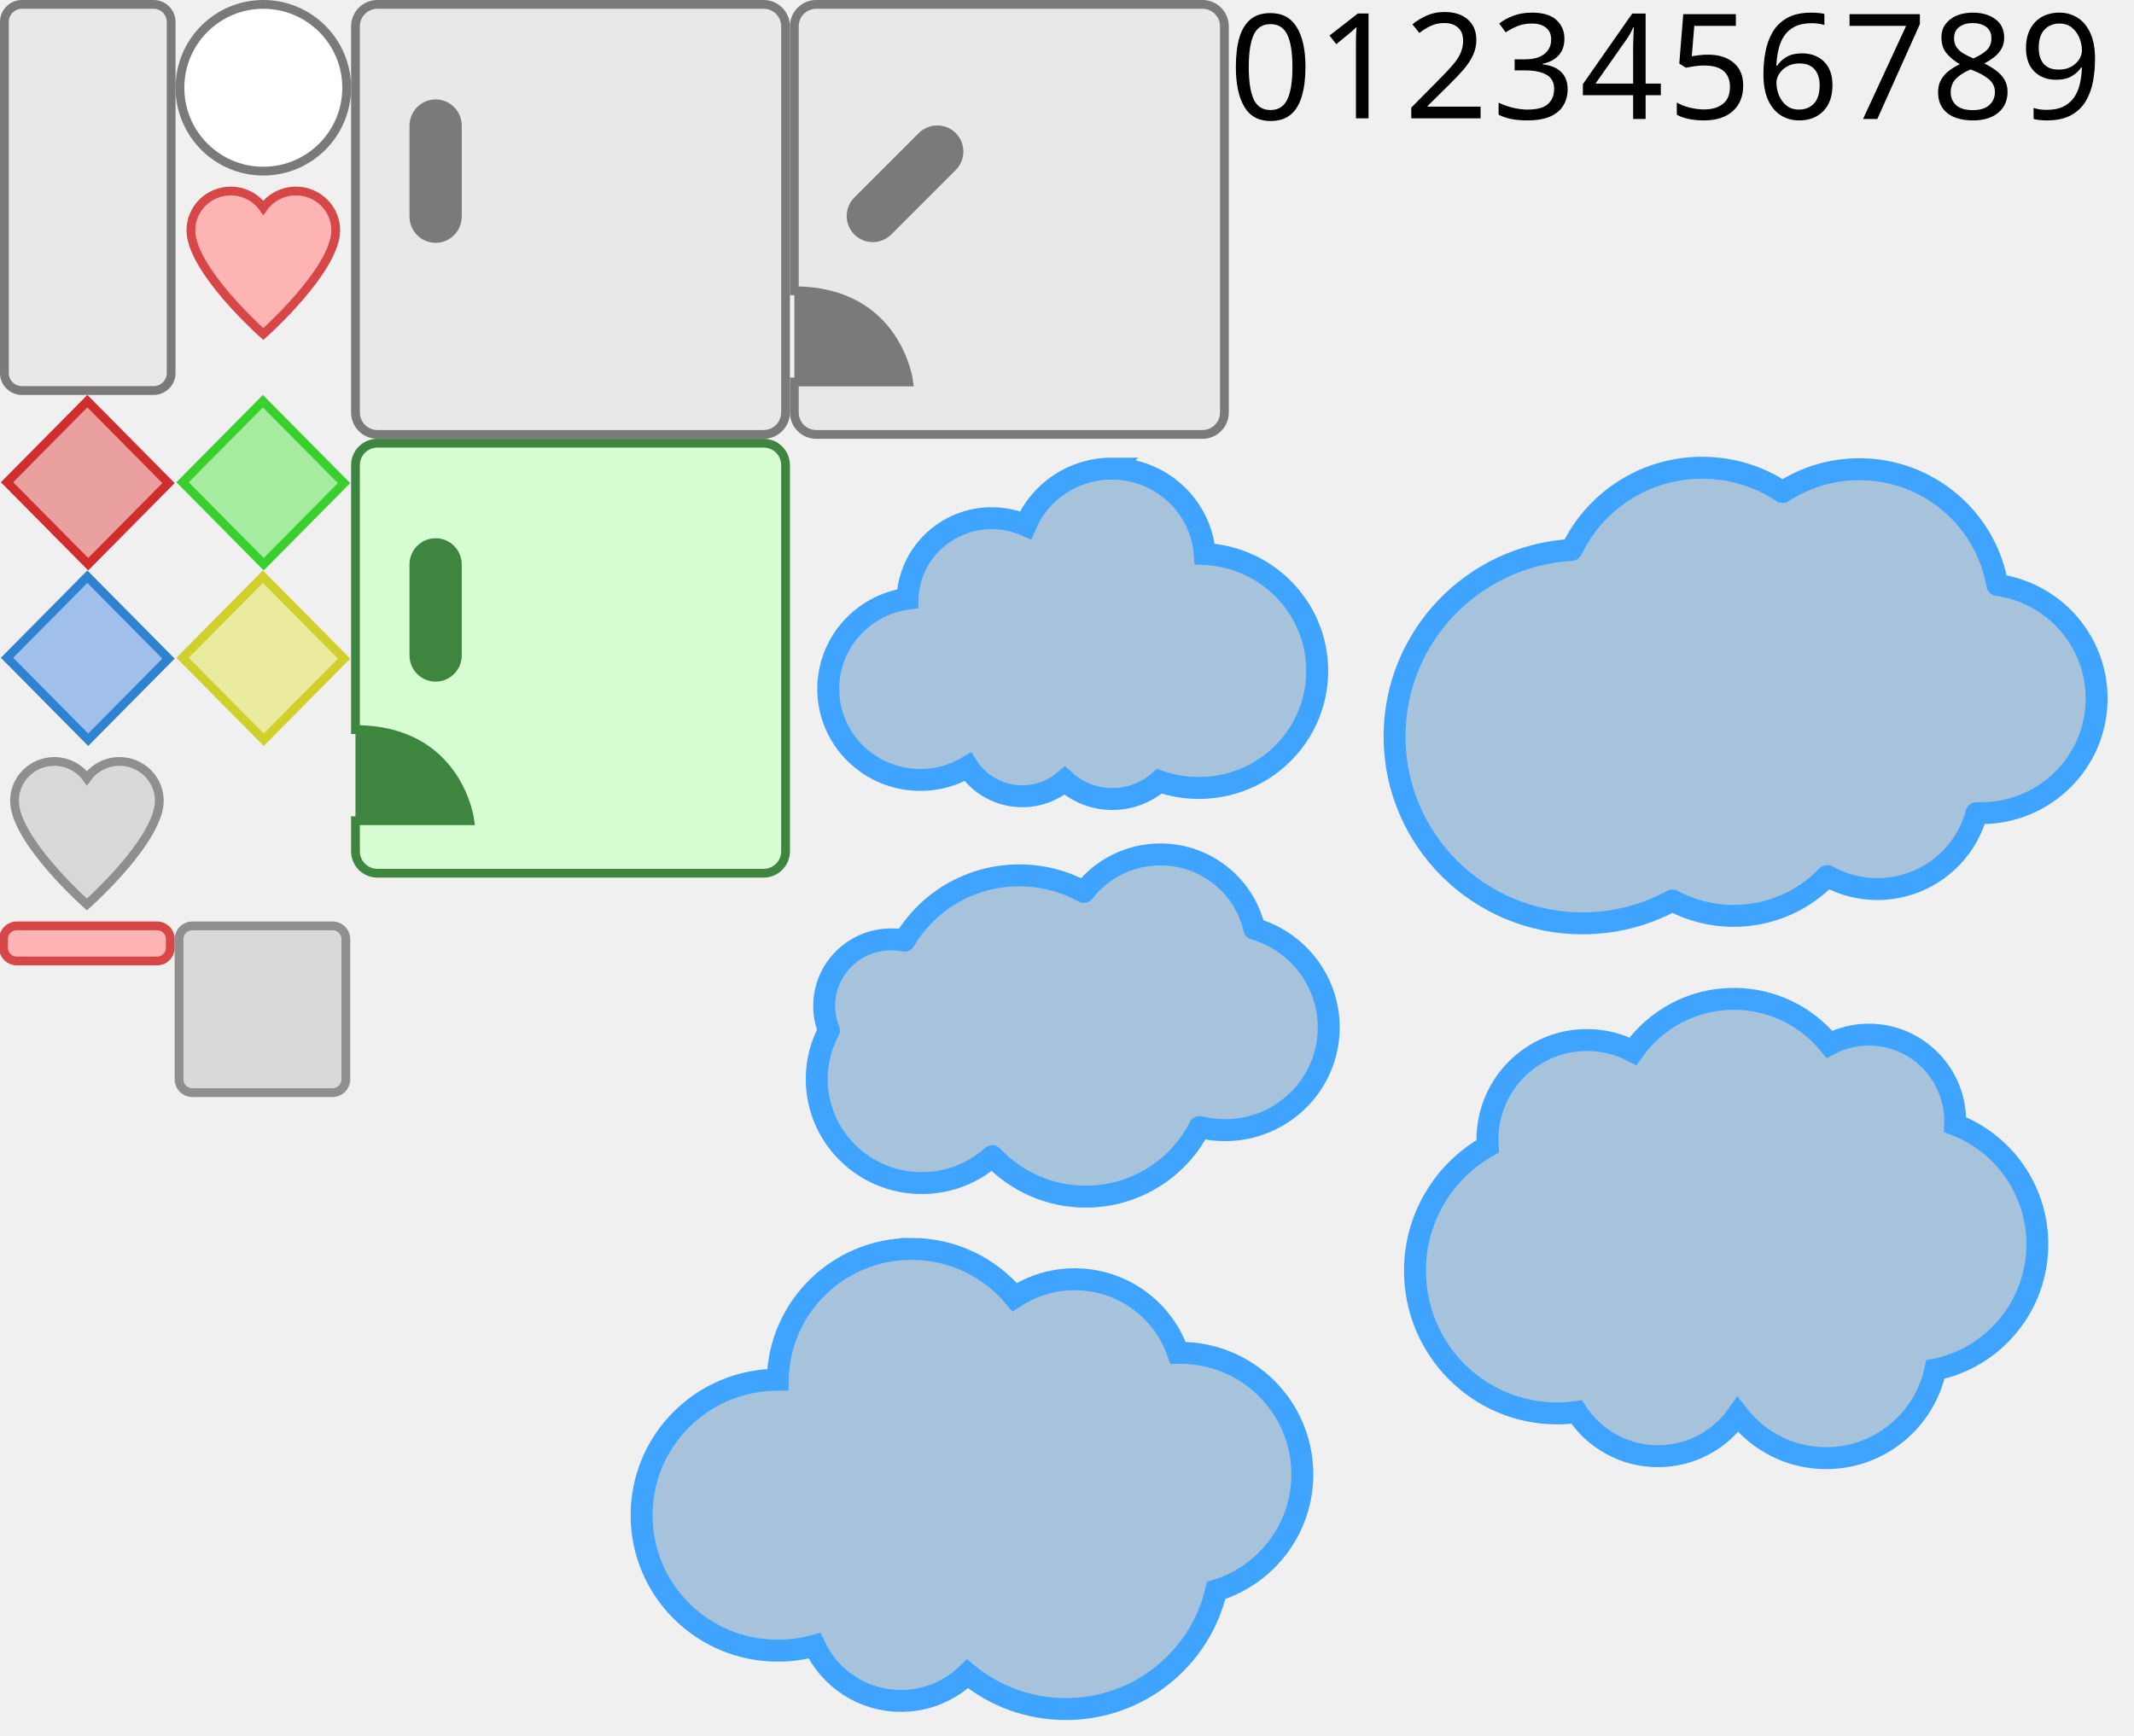
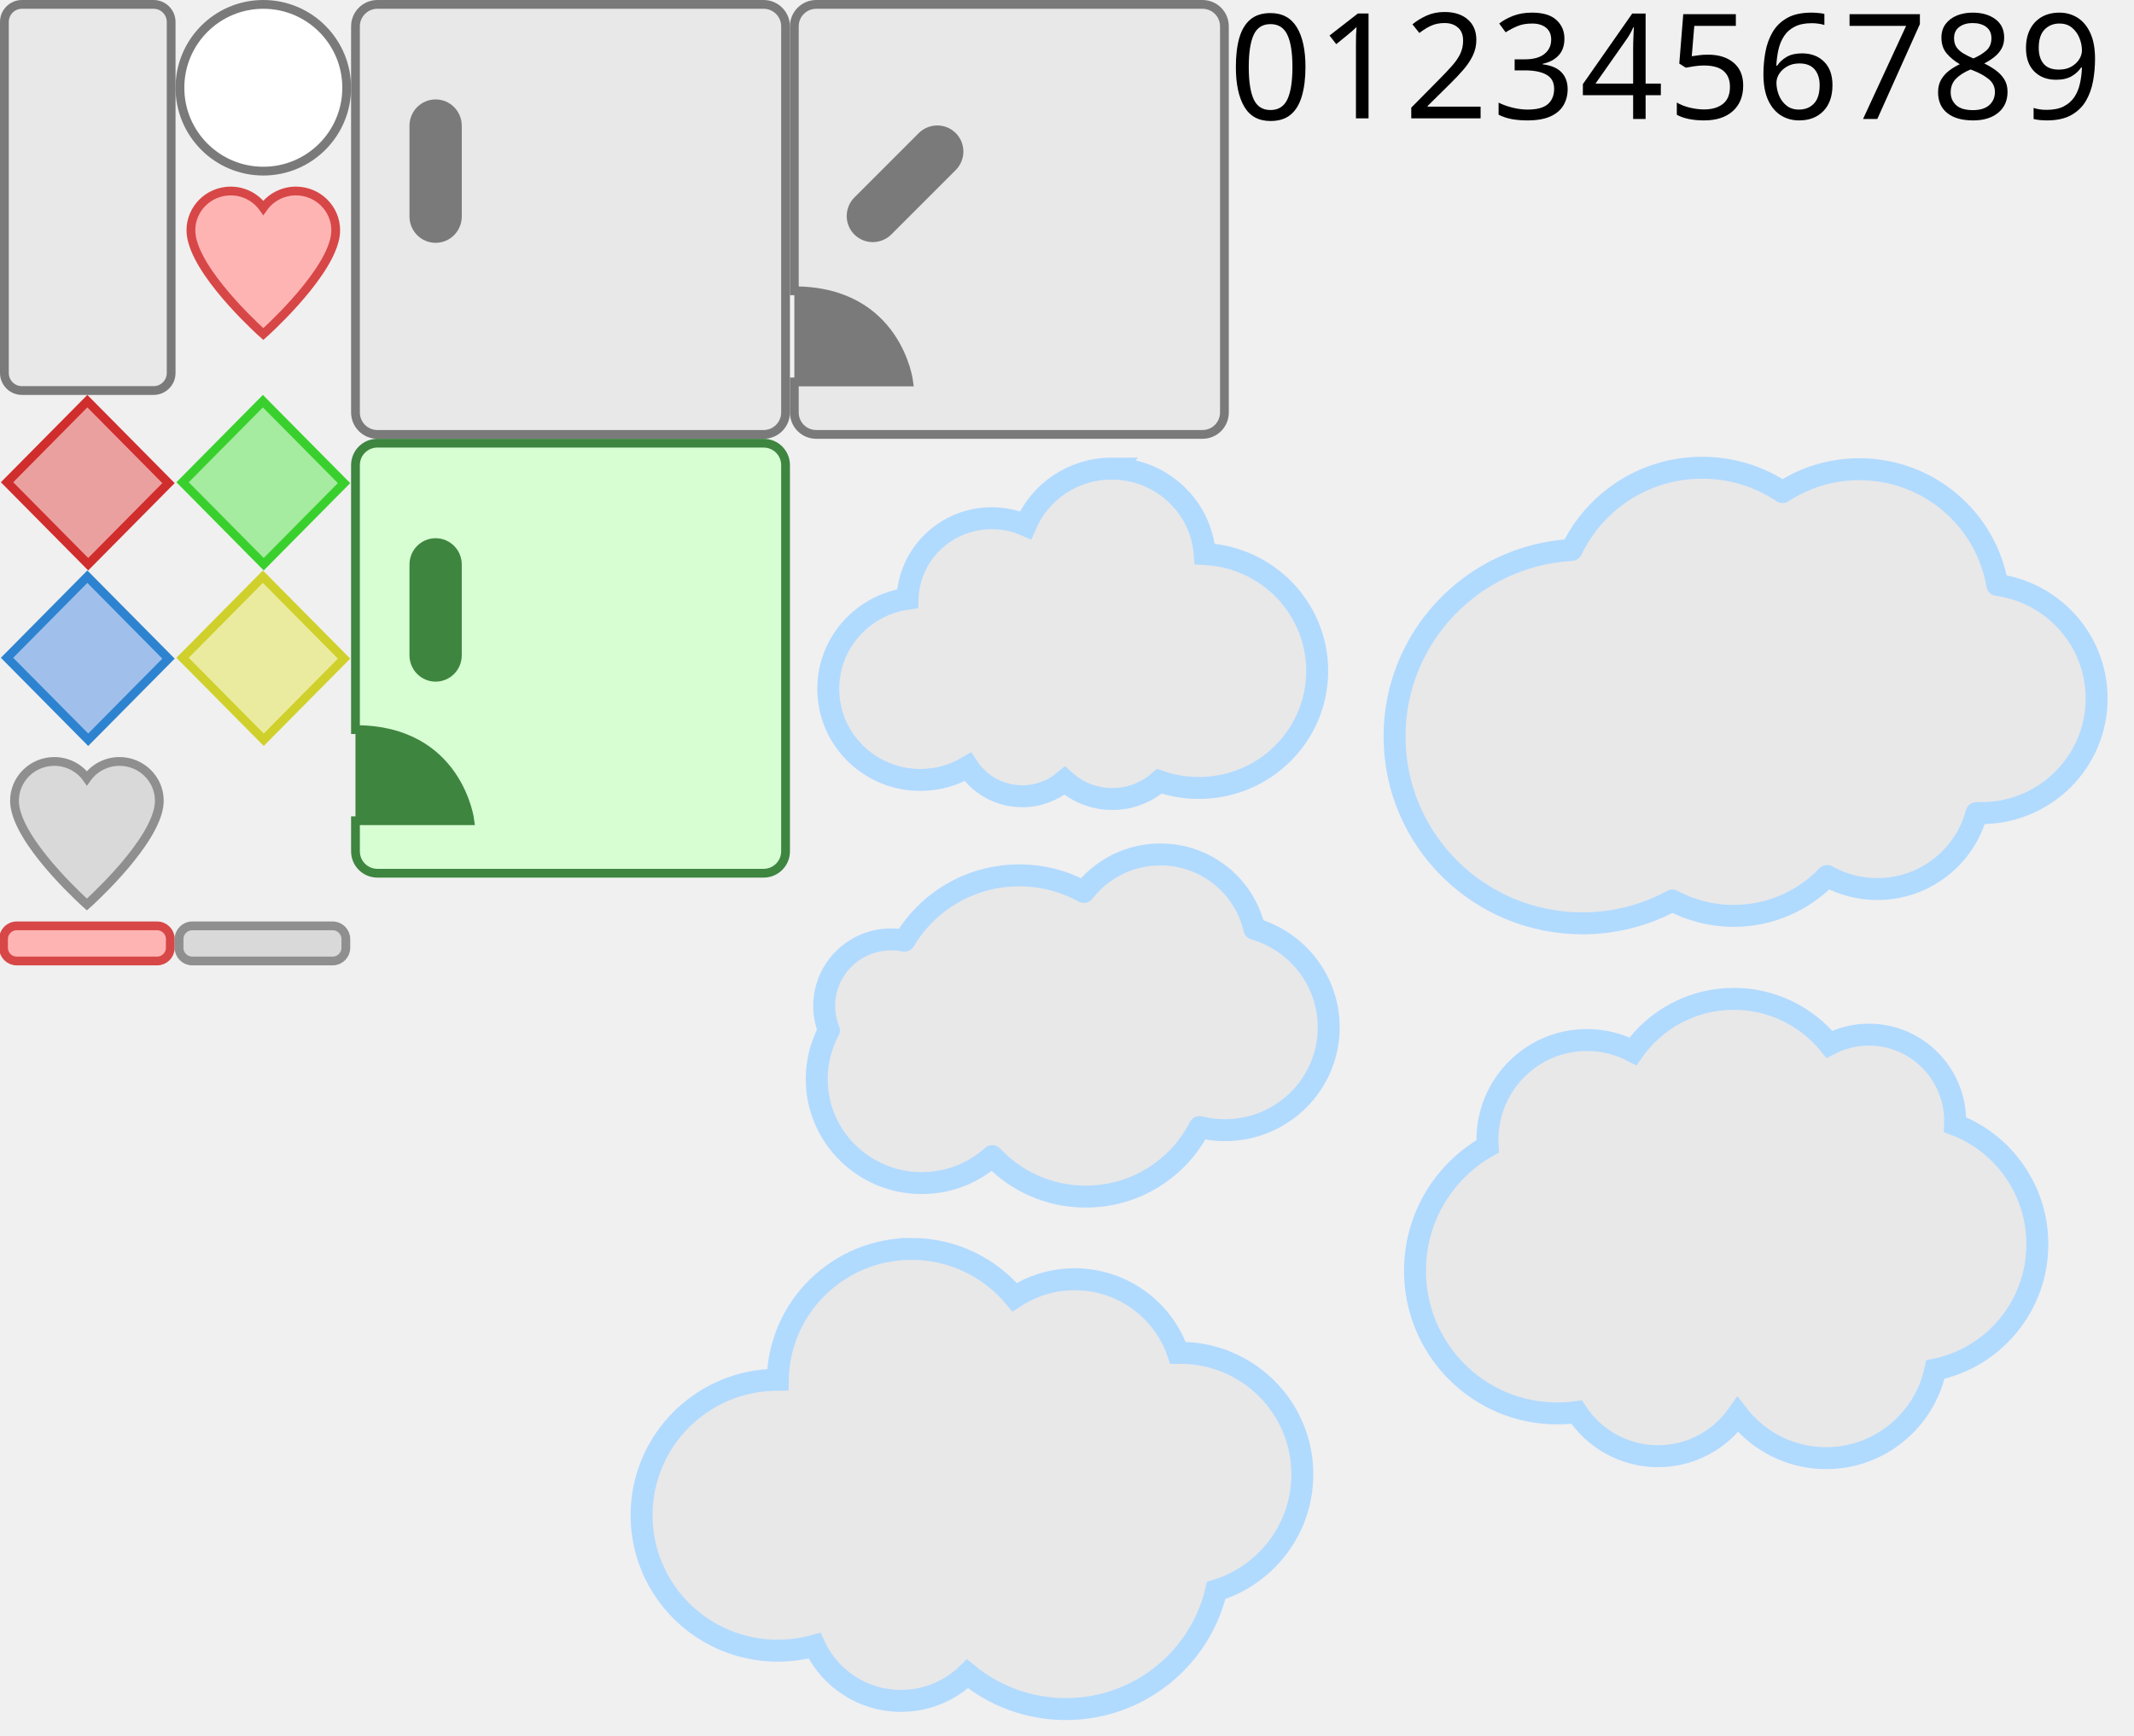
<svg xmlns="http://www.w3.org/2000/svg" width="486.262" height="395.558" id="svg2" version="1.1" style="enable-background:new">
  <defs id="defs4">
    <linearGradient id="linearGradient3915">
      <stop style="stop-color:#f8fcff;stop-opacity:0.88;" offset="0" id="stop3917" />
      <stop style="stop-color:#f2f2f2;stop-opacity:0.768;" offset="1" id="stop3919" />
    </linearGradient>
  </defs>
  <g id="layer1" transform="translate(0,-852.3622)" style="display:none">
    <rect style="opacity:1;fill:#d5d5d5;fill-opacity:1;fill-rule:nonzero;stroke:none;stroke-width:3;stroke-linecap:butt;stroke-linejoin:miter;stroke-miterlimit:4;stroke-dasharray:6, 3;stroke-dashoffset:0;stroke-opacity:1" id="rect4133" width="40" height="30" x="0" y="852.362" />
    <rect y="882.362" x="0" height="30" width="40" id="rect4135" style="opacity:1;fill:#e0e0e0;fill-opacity:1;fill-rule:nonzero;stroke:none;stroke-width:3;stroke-linecap:butt;stroke-linejoin:miter;stroke-miterlimit:4;stroke-dasharray:6, 3;stroke-dashoffset:0;stroke-opacity:1" />
    <rect style="opacity:1;fill:#d5d5d5;fill-opacity:1;fill-rule:nonzero;stroke:none;stroke-width:3;stroke-linecap:butt;stroke-linejoin:miter;stroke-miterlimit:4;stroke-dasharray:6, 3;stroke-dashoffset:0;stroke-opacity:1" id="rect4137" width="40" height="30" x="0" y="912.362" />
    <rect y="852.362" x="40" height="40" width="40" id="rect4154" style="opacity:1;fill:#c0c0c0;fill-opacity:1;fill-rule:nonzero;stroke:none;stroke-width:3;stroke-linecap:butt;stroke-linejoin:miter;stroke-miterlimit:4;stroke-dasharray:6, 3;stroke-dashoffset:0;stroke-opacity:1" />
    <rect style="opacity:1;fill:#aaaaaa;fill-opacity:1;fill-rule:nonzero;stroke:none;stroke-width:3;stroke-linecap:butt;stroke-linejoin:miter;stroke-miterlimit:4;stroke-dasharray:6, 3;stroke-dashoffset:0;stroke-opacity:1" id="rect4159" width="40" height="40" x="40" y="892.362" />
    <rect y="852.362" x="80" height="100" width="100" id="rect4209" style="opacity:1;fill:#9e9e9e;fill-opacity:1;fill-rule:nonzero;stroke:none;stroke-width:3;stroke-linecap:butt;stroke-linejoin:miter;stroke-miterlimit:4;stroke-dasharray:6, 3;stroke-dashoffset:0;stroke-opacity:1" />
    <rect style="opacity:1;fill:#c4c4c4;fill-opacity:1;fill-rule:nonzero;stroke:none;stroke-width:3;stroke-linecap:butt;stroke-linejoin:miter;stroke-miterlimit:4;stroke-dasharray:6, 3;stroke-dashoffset:0;stroke-opacity:1" id="rect4211" width="100" height="100" x="80" y="952.362" />
    <rect y="852.362" x="180" height="100" width="100" id="rect4213" style="opacity:1;fill:#7e7e7e;fill-opacity:1;fill-rule:nonzero;stroke:none;stroke-width:3;stroke-linecap:butt;stroke-linejoin:miter;stroke-miterlimit:4;stroke-dasharray:6, 3;stroke-dashoffset:0;stroke-opacity:1" />
    <rect style="opacity:1;fill:#969696;fill-opacity:1;fill-rule:nonzero;stroke:none;stroke-width:5;stroke-linecap:butt;stroke-linejoin:miter;stroke-miterlimit:4;stroke-dasharray:none;stroke-dashoffset:0;stroke-opacity:1;enable-background:new" id="rect4459" width="128.874" height="88.881" x="180" y="952.362" />
    <rect y="952.362" x="308.874" height="117.015" width="177.388" id="rect4491" style="opacity:1;fill:#c1c1c1;fill-opacity:1;fill-rule:nonzero;stroke:none;stroke-width:5;stroke-linecap:butt;stroke-linejoin:miter;stroke-miterlimit:4;stroke-dasharray:none;stroke-dashoffset:0;stroke-opacity:1;enable-background:new" />
    <rect y="952.362" x="180" height="88.881" width="128.874" id="rect4493" style="opacity:1;fill:#969696;fill-opacity:1;fill-rule:nonzero;stroke:none;stroke-width:5;stroke-linecap:butt;stroke-linejoin:miter;stroke-miterlimit:4;stroke-dasharray:none;stroke-dashoffset:0;stroke-opacity:1;enable-background:new" />
    <rect style="opacity:1;fill:#626262;fill-opacity:1;fill-rule:nonzero;stroke:none;stroke-width:5;stroke-linecap:butt;stroke-linejoin:miter;stroke-miterlimit:4;stroke-dasharray:none;stroke-dashoffset:0;stroke-opacity:1;enable-background:new" id="rect4495" width="131.461" height="89.662" x="178.707" y="1041.243" />
    <rect style="opacity:1;fill:#969696;fill-opacity:1;fill-rule:nonzero;stroke:none;stroke-width:5;stroke-linecap:butt;stroke-linejoin:miter;stroke-miterlimit:4;stroke-dasharray:none;stroke-dashoffset:0;stroke-opacity:1;enable-background:new" id="rect4497" width="168.538" height="125.901" x="309.062" y="1069.377" />
    <rect style="opacity:1;fill:#c1c1c1;fill-opacity:1;fill-rule:nonzero;stroke:none;stroke-width:5;stroke-linecap:butt;stroke-linejoin:miter;stroke-miterlimit:4;stroke-dasharray:none;stroke-dashoffset:0;stroke-opacity:1;enable-background:new" id="rect4499" width="177.388" height="117.015" x="132.779" y="1130.905" />
    <rect style="opacity:1;fill:#606060;fill-opacity:1;fill-rule:nonzero;stroke:none;stroke-width:2;stroke-linecap:butt;stroke-linejoin:miter;stroke-miterlimit:4;stroke-dasharray:none;stroke-dashoffset:0;stroke-opacity:1" id="rect4170" width="40" height="40" x="0" y="942.362" />
    <rect y="942.362" x="40" height="40" width="40" id="rect4182" style="opacity:1;fill:#606060;fill-opacity:1;fill-rule:nonzero;stroke:none;stroke-width:2;stroke-linecap:butt;stroke-linejoin:miter;stroke-miterlimit:4;stroke-dasharray:none;stroke-dashoffset:0;stroke-opacity:1" />
    <rect style="opacity:1;fill:#606060;fill-opacity:1;fill-rule:nonzero;stroke:none;stroke-width:2;stroke-linecap:butt;stroke-linejoin:miter;stroke-miterlimit:4;stroke-dasharray:none;stroke-dashoffset:0;stroke-opacity:1" id="rect4186" width="40" height="40" x="0" y="982.362" />
    <rect style="opacity:1;fill:#606060;fill-opacity:1;fill-rule:nonzero;stroke:none;stroke-width:2;stroke-linecap:butt;stroke-linejoin:miter;stroke-miterlimit:4;stroke-dasharray:none;stroke-dashoffset:0;stroke-opacity:1" id="rect4188" width="40" height="40" x="40" y="982.362" />
    <rect y="1022.362" x="-0.197" height="40" width="40" id="rect4223" style="opacity:1;fill:#aaaaaa;fill-opacity:1;fill-rule:nonzero;stroke:none;stroke-width:3;stroke-linecap:butt;stroke-linejoin:miter;stroke-miterlimit:4;stroke-dasharray:6, 3;stroke-dashoffset:0;stroke-opacity:1" />
    <rect y="1062.362" x="-0.197" height="40" width="40" id="rect4288" style="opacity:1;fill:#aaaaaa;fill-opacity:1;fill-rule:nonzero;stroke:none;stroke-width:3;stroke-linecap:butt;stroke-linejoin:miter;stroke-miterlimit:4;stroke-dasharray:6, 3;stroke-dashoffset:0;stroke-opacity:1" />
    <rect style="opacity:1;fill:#aaaaaa;fill-opacity:1;fill-rule:nonzero;stroke:none;stroke-width:3;stroke-linecap:butt;stroke-linejoin:miter;stroke-miterlimit:4;stroke-dasharray:6, 3;stroke-dashoffset:0;stroke-opacity:1" id="rect4292" width="40" height="40" x="39.803" y="1062.362" />
    <rect style="opacity:1;fill:#d9d9d9;fill-opacity:1;fill-rule:nonzero;stroke:none;stroke-width:2;stroke-linecap:butt;stroke-linejoin:miter;stroke-miterlimit:4;stroke-dasharray:none;stroke-dashoffset:0;stroke-opacity:1;enable-background:new" id="rect4196" width="20" height="30" x="280" y="852.362" />
    <rect y="852.362" x="300" height="30" width="20" id="rect4231" style="opacity:1;fill:#bababa;fill-opacity:1;fill-rule:nonzero;stroke:none;stroke-width:2;stroke-linecap:butt;stroke-linejoin:miter;stroke-miterlimit:4;stroke-dasharray:none;stroke-dashoffset:0;stroke-opacity:1;enable-background:new" />
    <rect y="852.362" x="320" height="30" width="20" id="rect4235" style="opacity:1;fill:#d9d9d9;fill-opacity:1;fill-rule:nonzero;stroke:none;stroke-width:2;stroke-linecap:butt;stroke-linejoin:miter;stroke-miterlimit:4;stroke-dasharray:none;stroke-dashoffset:0;stroke-opacity:1;enable-background:new" />
    <rect style="opacity:1;fill:#bababa;fill-opacity:1;fill-rule:nonzero;stroke:none;stroke-width:2;stroke-linecap:butt;stroke-linejoin:miter;stroke-miterlimit:4;stroke-dasharray:none;stroke-dashoffset:0;stroke-opacity:1;enable-background:new" id="rect4237" width="20" height="30" x="340" y="852.362" />
    <rect style="opacity:1;fill:#d9d9d9;fill-opacity:1;fill-rule:nonzero;stroke:none;stroke-width:2;stroke-linecap:butt;stroke-linejoin:miter;stroke-miterlimit:4;stroke-dasharray:none;stroke-dashoffset:0;stroke-opacity:1;enable-background:new" id="rect4239" width="20" height="30" x="360" y="852.362" />
    <rect y="852.362" x="380" height="30" width="20" id="rect4241" style="opacity:1;fill:#bababa;fill-opacity:1;fill-rule:nonzero;stroke:none;stroke-width:2;stroke-linecap:butt;stroke-linejoin:miter;stroke-miterlimit:4;stroke-dasharray:none;stroke-dashoffset:0;stroke-opacity:1;enable-background:new" />
    <rect y="852.362" x="400" height="30" width="20" id="rect4243" style="opacity:1;fill:#d9d9d9;fill-opacity:1;fill-rule:nonzero;stroke:none;stroke-width:2;stroke-linecap:butt;stroke-linejoin:miter;stroke-miterlimit:4;stroke-dasharray:none;stroke-dashoffset:0;stroke-opacity:1;enable-background:new" />
    <rect style="opacity:1;fill:#bababa;fill-opacity:1;fill-rule:nonzero;stroke:none;stroke-width:2;stroke-linecap:butt;stroke-linejoin:miter;stroke-miterlimit:4;stroke-dasharray:none;stroke-dashoffset:0;stroke-opacity:1;enable-background:new" id="rect4245" width="20" height="30" x="420" y="852.362" />
    <rect style="opacity:1;fill:#d9d9d9;fill-opacity:1;fill-rule:nonzero;stroke:none;stroke-width:2;stroke-linecap:butt;stroke-linejoin:miter;stroke-miterlimit:4;stroke-dasharray:none;stroke-dashoffset:0;stroke-opacity:1;enable-background:new" id="rect4247" width="20" height="30" x="440" y="852.362" />
    <rect y="852.362" x="460" height="30" width="20" id="rect4249" style="opacity:1;fill:#bababa;fill-opacity:1;fill-rule:nonzero;stroke:none;stroke-width:2;stroke-linecap:butt;stroke-linejoin:miter;stroke-miterlimit:4;stroke-dasharray:none;stroke-dashoffset:0;stroke-opacity:1;enable-background:new" />
  </g>
  <g id="layer7">
    <rect style="display:inline;opacity:1;fill:#a5eba0;fill-opacity:1;fill-rule:nonzero;stroke:#39d02d;stroke-width:2;stroke-linecap:butt;stroke-linejoin:miter;stroke-miterlimit:4;stroke-dasharray:none;stroke-dashoffset:0;stroke-opacity:1;enable-background:new" id="rect4172" width="26.007" height="26.283" x="-47.766" y="106.896" transform="matrix(0.7035998,-0.7105964,0.7035998,0.7105964,0,0)" />
    <rect transform="matrix(0.7035998,-0.7105964,0.7035998,0.7105964,0,0)" y="78.471" x="-76.19" height="26.283" width="26.007" id="rect4184" style="display:inline;opacity:1;fill:#eba0a0;fill-opacity:1;fill-rule:nonzero;stroke:#d02d2d;stroke-width:2;stroke-linecap:butt;stroke-linejoin:miter;stroke-miterlimit:4;stroke-dasharray:none;stroke-dashoffset:0;stroke-opacity:1;enable-background:new" />
    <rect transform="matrix(0.7035998,-0.7105964,0.7035998,0.7105964,0,0)" y="135.041" x="-75.911" height="26.283" width="26.007" id="rect4190" style="display:inline;opacity:1;fill:#ebeba0;fill-opacity:1;fill-rule:nonzero;stroke:#d0d02d;stroke-width:2;stroke-linecap:butt;stroke-linejoin:miter;stroke-miterlimit:4;stroke-dasharray:none;stroke-dashoffset:0;stroke-opacity:1;enable-background:new" />
    <rect style="display:inline;opacity:1;fill:#a0c0eb;fill-opacity:1;fill-rule:nonzero;stroke:#2d83d0;stroke-width:2;stroke-linecap:butt;stroke-linejoin:miter;stroke-miterlimit:4;stroke-dasharray:none;stroke-dashoffset:0;stroke-opacity:1;enable-background:new" id="rect4192" width="26.007" height="26.283" x="-104.336" y="106.616" transform="matrix(0.7035998,-0.7105964,0.7035998,0.7105964,0,0)" />
    <text xml:space="preserve" style="font-style:normal;font-weight:normal;font-size:30px;line-height:125%;font-family:Sans;letter-spacing:0px;word-spacing:0px;fill:#000000;fill-opacity:1;stroke:none;stroke-width:1px;stroke-linecap:butt;stroke-linejoin:miter;stroke-opacity:1" x="61.915" y="209.48" id="text4219">
      <tspan id="tspan4221" x="61.915" y="209.48" />
    </text>
  </g>
  <g id="layer2" style="display:inline" transform="translate(0,-1.9073486e-6)">
    <rect style="opacity:1;fill:#e8e8e8;fill-opacity:1;fill-rule:nonzero;stroke:#7a7a7a;stroke-width:2;stroke-linecap:butt;stroke-linejoin:miter;stroke-miterlimit:4;stroke-dasharray:none;stroke-dashoffset:0;stroke-opacity:1" id="rect4140" width="38" height="88" x="1" y="1" rx="4" ry="4" />
  </g>
  <g id="layer3" style="display:inline" transform="translate(0,-1.9073486e-6)">
    <circle style="opacity:1;fill:#ffffff;fill-opacity:1;fill-rule:nonzero;stroke:#7a7a7a;stroke-width:2;stroke-linecap:butt;stroke-linejoin:miter;stroke-miterlimit:4;stroke-dasharray:none;stroke-dashoffset:0;stroke-opacity:1" id="path4157" cx="60" cy="20" r="19" />
  </g>
  <g id="layer4" transform="translate(0,-1.9073486e-6)">
    <path style="display:inline;opacity:1;fill:#ffb4b4;fill-opacity:1;fill-rule:nonzero;stroke:#d74747;stroke-width:2;stroke-linecap:butt;stroke-linejoin:miter;stroke-miterlimit:4;stroke-dasharray:none;stroke-dashoffset:0;stroke-opacity:1" d="m 52.575,43.529 c -5.012,0 -9.077,4.014 -9.075,8.966 1.15e-4,0.27 0.017,0.539 0.043,0.807 0.005,0.055 0.015,0.11 0.021,0.166 0.058,0.53 0.162,1.053 0.313,1.565 2.447,8.968 16.123,21.1 16.123,21.1 0,0 13.657,-12.139 16.123,-21.102 0.228,-0.829 0.377,-1.677 0.377,-2.536 0.002,-4.952 -4.063,-8.966 -9.075,-8.966 -2.959,0.002 -5.731,1.429 -7.428,3.824 -1.696,-2.393 -4.465,-3.82 -7.422,-3.824 z" id="circle4192" />
    <path id="path4225" d="m 12.378,173.529 c -5.012,0 -9.077,4.014 -9.075,8.966 1.15e-4,0.27 0.017,0.539 0.043,0.807 0.005,0.055 0.015,0.11 0.021,0.166 0.058,0.53 0.162,1.054 0.313,1.565 2.447,8.968 16.123,21.1 16.123,21.1 0,0 13.657,-12.139 16.123,-21.102 0.228,-0.829 0.377,-1.677 0.377,-2.536 0.002,-4.952 -4.063,-8.966 -9.075,-8.966 -2.959,0.002 -5.731,1.429 -7.428,3.824 -1.696,-2.393 -4.465,-3.82 -7.422,-3.824 z" style="display:inline;opacity:1;fill:#d9d9d9;fill-opacity:1;fill-rule:nonzero;stroke:#8f8f8f;stroke-width:2;stroke-linecap:butt;stroke-linejoin:miter;stroke-miterlimit:4;stroke-dasharray:none;stroke-dashoffset:0;stroke-opacity:1" />
  </g>
  <g id="layer5" transform="translate(0,-1.9073486e-6)">
    <rect style="opacity:1;fill:#7a7a7a;fill-opacity:1;fill-rule:nonzero;stroke:none;stroke-width:2;stroke-linecap:butt;stroke-linejoin:miter;stroke-miterlimit:4;stroke-dasharray:none;stroke-dashoffset:0;stroke-opacity:1" id="rect4282" width="98" height="98" x="181" y="1" rx="5" ry="5" />
    <g id="g4274" transform="translate(0,100)" style="stroke:none;fill:#3e853f;fill-opacity:1">
      <rect style="opacity:1;fill:#3e853f;fill-opacity:1;fill-rule:nonzero;stroke:none;stroke-width:2;stroke-linecap:butt;stroke-linejoin:miter;stroke-miterlimit:4;stroke-dasharray:none;stroke-dashoffset:0;stroke-opacity:1" id="rect4276" width="98" height="98" x="81" y="1" rx="5" ry="5" />
      <rect style="opacity:1;fill:#3e853f;fill-opacity:1;fill-rule:nonzero;stroke:none;stroke-width:2;stroke-linecap:butt;stroke-linejoin:miter;stroke-miterlimit:4;stroke-dasharray:none;stroke-dashoffset:0;stroke-opacity:1" id="rect4278" width="9.913" height="30.682" x="94.307" y="23.657" rx="5" ry="5" />
    </g>
    <path id="path4270" d="m 186,1 88,0 c 2.77,0 5,2.23 5,5 l 0,88 c 0,2.77 -2.23,5 -5,5 l -88,0 c -2.77,0 -5,-2.23 -5,-5 l 0,-6.96 26.079,0 c 0,0 -2.553,-20.769 -26.079,-20.769 l 0,-60.271 c 0,-2.77 2.23,-5 5,-5 z" style="opacity:1;fill:#e8e8e8;fill-opacity:1;fill-rule:nonzero;stroke:#7a7a7a;stroke-width:2;stroke-linecap:butt;stroke-linejoin:miter;stroke-miterlimit:4;stroke-dasharray:none;stroke-dashoffset:0;stroke-opacity:1" />
    <g id="g4245">
      <rect ry="5" rx="5" y="1" x="81" height="98" width="98" id="rect4216" style="opacity:1;fill:#e8e8e8;fill-opacity:1;fill-rule:nonzero;stroke:#7a7a7a;stroke-width:2;stroke-linecap:butt;stroke-linejoin:miter;stroke-miterlimit:4;stroke-dasharray:none;stroke-dashoffset:0;stroke-opacity:1" />
      <rect ry="5" rx="5" y="23.657" x="94.307" height="30.682" width="9.913" id="rect4229" style="opacity:1;fill:#7a7a7a;fill-opacity:1;fill-rule:nonzero;stroke:#7a7a7a;stroke-width:2;stroke-linecap:butt;stroke-linejoin:miter;stroke-miterlimit:4;stroke-dasharray:none;stroke-dashoffset:0;stroke-opacity:1" />
    </g>
    <path style="fill:none;fill-rule:evenodd;stroke:#7a7a7a;stroke-width:0;stroke-linecap:butt;stroke-linejoin:miter;stroke-opacity:1;stroke-miterlimit:4;stroke-dasharray:none" d="M 185.978,22.657 205.685,8.614" id="path4233" />
    <path style="opacity:1;fill:#d7fdd3;fill-opacity:1;fill-rule:nonzero;stroke:#3e853f;stroke-width:2;stroke-linecap:butt;stroke-linejoin:miter;stroke-miterlimit:4;stroke-dasharray:none;stroke-dashoffset:0;stroke-opacity:1" d="m 86,101 88,0 c 2.77,0 5,2.23 5,5 l 0,88 c 0,2.77 -2.23,5 -5,5 l -88,0 c -2.77,0 -5,-2.23 -5,-5 l 0,-6.96 26.079,0 c 0,0 -2.553,-20.769 -26.079,-20.769 L 81,106 c 0,-2.77 2.23,-5 5,-5 z" id="rect4251" />
    <rect ry="5" rx="5" y="123.657" x="94.307" height="30.682" width="9.913" id="rect4253" style="opacity:1;fill:#3e853f;fill-opacity:1;fill-rule:nonzero;stroke:#3e853f;stroke-width:2;stroke-linecap:butt;stroke-linejoin:miter;stroke-miterlimit:4;stroke-dasharray:none;stroke-dashoffset:0;stroke-opacity:1" />
    <rect style="opacity:1;fill:#7a7a7a;fill-opacity:1;fill-rule:nonzero;stroke:#7a7a7a;stroke-width:2;stroke-linecap:butt;stroke-linejoin:miter;stroke-miterlimit:4;stroke-dasharray:none;stroke-dashoffset:0;stroke-opacity:1" id="rect4284" width="9.913" height="30.682" x="170.483" y="-131.549" rx="5" ry="5" transform="matrix(0.7071068,0.7071068,-0.7071068,0.7071068,0,0)" />
  </g>
  <g id="layer6">
-     <path style="fill:#a7c3dc;fill-opacity:1;fill-rule:nonzero;stroke:#3fa4ff;stroke-width:5;stroke-linecap:round;stroke-linejoin:round;stroke-miterlimit:4;stroke-dasharray:none;stroke-opacity:1;enable-background:new" d="m 264.402,194.722 c -7.108,0 -13.426,3.35 -17.437,8.54 -4.356,-2.401 -9.366,-3.773 -14.704,-3.773 -11.163,0 -20.916,5.983 -26.173,14.885 -0.969,-0.191 -1.973,-0.298 -2.998,-0.298 -8.445,0 -15.285,6.783 -15.285,15.148 0,1.978 0.38,3.867 1.076,5.599 -1.773,3.31 -2.776,7.083 -2.776,11.091 0,13.091 10.713,23.703 23.928,23.703 6.187,0 11.826,-2.321 16.074,-6.139 5.302,5.674 12.882,9.223 21.303,9.223 11.345,0 21.17,-6.446 25.943,-15.845 1.847,0.459 3.783,0.703 5.774,0.703 13.059,0 23.641,-10.49 23.641,-23.426 0,-10.637 -7.159,-19.611 -16.963,-22.467 -2.205,-9.698 -10.947,-16.946 -21.403,-16.946 z" id="path6037" />
-     <path style="fill:#a7c3dc;fill-opacity:1;fill-rule:nonzero;stroke:#3fa4ff;stroke-width:5;stroke-miterlimit:4;stroke-dasharray:none;stroke-opacity:1;enable-background:new" d="m 207.7,284.614 c -16.659,0 -30.192,13.303 -30.477,29.815 -0.002,0 -0.005,0 -0.006,0 -17.133,0 -31.024,13.825 -31.024,30.877 0,17.052 13.891,30.871 31.024,30.871 2.903,0 5.712,-0.397 8.376,-1.139 3.421,7.427 10.958,12.585 19.703,12.585 5.906,0 11.257,-2.353 15.165,-6.168 6.085,5.014 13.893,8.03 22.41,8.03 16.668,0 30.627,-11.541 34.251,-27.032 11.368,-3.477 19.633,-14.008 19.633,-26.463 0,-15.288 -12.449,-27.685 -27.81,-27.685 -0.174,0 -0.348,0.004 -0.521,0.006 -3.336,-9.757 -12.616,-16.776 -23.548,-16.776 -5.054,0 -9.755,1.505 -13.68,4.082 -5.592,-6.722 -14.043,-11.005 -23.496,-11.005 z" id="path4157-9" />
-     <path style="fill:#a7c3dc;fill-opacity:1;fill-rule:nonzero;stroke:#3fa4ff;stroke-width:5;stroke-miterlimit:4;stroke-dasharray:none;stroke-opacity:1;enable-background:new" d="m 395.074,227.63 c -9.5,0 -17.894,4.722 -22.989,11.959 -3.136,-1.645 -6.704,-2.575 -10.488,-2.575 -12.519,0 -22.667,10.186 -22.667,22.751 0,0.497 0.015,0.989 0.046,1.478 -9.877,5.567 -16.552,16.179 -16.552,28.358 0,17.95 14.5,32.504 32.384,32.504 1.504,0 2.98,-0.107 4.43,-0.306 3.973,6.057 10.805,10.059 18.571,10.059 7.508,0 14.146,-3.742 18.168,-9.464 4.657,6.029 11.941,9.909 20.13,9.909 12.229,0 22.446,-8.653 24.899,-20.193 13.253,-2.699 23.231,-14.462 23.231,-28.56 0,-12.456 -7.789,-23.086 -18.743,-27.255 0.01,-0.259 0.018,-0.518 0.018,-0.78 0,-10.894 -8.799,-19.725 -19.652,-19.725 -3.248,0 -6.31,0.794 -9.009,2.194 -5.16,-6.319 -13,-10.353 -21.775,-10.353 z" id="path4191-4" />
-     <path id="path6176-4" d="m 387.863,106.593 c -13.14,0 -24.478,7.661 -29.756,18.736 -22.492,1.274 -40.34,19.816 -40.34,42.508 0,23.517 19.169,42.585 42.811,42.585 7.424,0 14.408,-1.884 20.494,-5.191 4.157,2.225 8.903,3.489 13.954,3.489 8.389,0 15.96,-3.485 21.332,-9.076 3.377,1.885 7.266,2.965 11.413,2.965 10.851,0 19.982,-7.353 22.611,-17.326 0.365,0.015 0.728,0.026 1.097,0.026 14.505,-3e-5 26.265,-11.698 26.265,-26.127 0,-13.201 -9.844,-24.116 -22.628,-25.878 -2.557,-14.972 -15.652,-26.376 -31.432,-26.376 -6.464,0 -12.48,1.92 -17.505,5.208 -5.237,-3.496 -11.536,-5.543 -18.317,-5.543 z" style="display:inline;fill:#a7c3dc;fill-opacity:1;fill-rule:nonzero;stroke:#3fa4ff;stroke-width:5;stroke-linecap:round;stroke-linejoin:round;stroke-miterlimit:4;stroke-dasharray:none;stroke-dashoffset:0;stroke-opacity:1;marker-start:none;enable-background:new" />
-     <path style="fill:#a7c3dc;fill-opacity:1;fill-rule:nonzero;stroke:#3fa4ff;stroke-width:5;stroke-miterlimit:4;stroke-dasharray:none;stroke-opacity:1;enable-background:new" d="m 253.312,106.796 c -8.832,2e-5 -16.406,5.323 -19.62,12.903 -2.364,-1.031 -4.975,-1.605 -7.725,-1.605 -10.382,0 -18.837,8.158 -19.167,18.346 -10.21,1.401 -18.071,10.068 -18.071,20.551 0,11.459 9.394,20.749 20.982,20.749 3.958,0 7.658,-1.087 10.817,-2.971 2.632,4.026 7.209,6.689 12.417,6.689 3.691,0 7.071,-1.335 9.661,-3.547 2.861,2.592 6.673,4.175 10.859,4.175 4.11,0 7.858,-1.528 10.701,-4.036 2.817,0.986 5.849,1.522 9.007,1.522 14.898,0 26.971,-11.94 26.971,-26.672 0,-14.285 -11.353,-25.949 -25.623,-26.645 -0.813,-10.881 -10,-19.458 -21.21,-19.458 z" id="path4305-4" />
+     <path style="fill:#e8e8e8;fill-opacity:1;fill-rule:nonzero;stroke:#b1daff;stroke-width:5;stroke-linecap:round;stroke-linejoin:round;stroke-miterlimit:4;stroke-dasharray:none;stroke-opacity:1;enable-background:new" d="m 264.402,194.722 c -7.108,0 -13.426,3.35 -17.437,8.54 -4.356,-2.401 -9.366,-3.773 -14.704,-3.773 -11.163,0 -20.916,5.983 -26.173,14.885 -0.969,-0.191 -1.973,-0.298 -2.998,-0.298 -8.445,0 -15.285,6.783 -15.285,15.148 0,1.978 0.38,3.867 1.076,5.599 -1.773,3.31 -2.776,7.083 -2.776,11.091 0,13.091 10.713,23.703 23.928,23.703 6.187,0 11.826,-2.321 16.074,-6.139 5.302,5.674 12.882,9.223 21.303,9.223 11.345,0 21.17,-6.446 25.943,-15.845 1.847,0.459 3.783,0.703 5.774,0.703 13.059,0 23.641,-10.49 23.641,-23.426 0,-10.637 -7.159,-19.611 -16.963,-22.467 -2.205,-9.698 -10.947,-16.946 -21.403,-16.946 z" id="path6037" />
+     <path style="fill:#e8e8e8;fill-opacity:1;fill-rule:nonzero;stroke:#b1daff;stroke-width:5;stroke-miterlimit:4;stroke-dasharray:none;stroke-opacity:1;enable-background:new" d="m 207.7,284.614 c -16.659,0 -30.192,13.303 -30.477,29.815 -0.002,0 -0.005,0 -0.006,0 -17.133,0 -31.024,13.825 -31.024,30.877 0,17.052 13.891,30.871 31.024,30.871 2.903,0 5.712,-0.397 8.376,-1.139 3.421,7.427 10.958,12.585 19.703,12.585 5.906,0 11.257,-2.353 15.165,-6.168 6.085,5.014 13.893,8.03 22.41,8.03 16.668,0 30.627,-11.541 34.251,-27.032 11.368,-3.477 19.633,-14.008 19.633,-26.463 0,-15.288 -12.449,-27.685 -27.81,-27.685 -0.174,0 -0.348,0.004 -0.521,0.006 -3.336,-9.757 -12.616,-16.776 -23.548,-16.776 -5.054,0 -9.755,1.505 -13.68,4.082 -5.592,-6.722 -14.043,-11.005 -23.496,-11.005 z" id="path4157-9" />
+     <path style="fill:#e8e8e8;fill-opacity:1;fill-rule:nonzero;stroke:#b1daff;stroke-width:5;stroke-miterlimit:4;stroke-dasharray:none;stroke-opacity:1;enable-background:new" d="m 395.074,227.63 c -9.5,0 -17.894,4.722 -22.989,11.959 -3.136,-1.645 -6.704,-2.575 -10.488,-2.575 -12.519,0 -22.667,10.186 -22.667,22.751 0,0.497 0.015,0.989 0.046,1.478 -9.877,5.567 -16.552,16.179 -16.552,28.358 0,17.95 14.5,32.504 32.384,32.504 1.504,0 2.98,-0.107 4.43,-0.306 3.973,6.057 10.805,10.059 18.571,10.059 7.508,0 14.146,-3.742 18.168,-9.464 4.657,6.029 11.941,9.909 20.13,9.909 12.229,0 22.446,-8.653 24.899,-20.193 13.253,-2.699 23.231,-14.462 23.231,-28.56 0,-12.456 -7.789,-23.086 -18.743,-27.255 0.01,-0.259 0.018,-0.518 0.018,-0.78 0,-10.894 -8.799,-19.725 -19.652,-19.725 -3.248,0 -6.31,0.794 -9.009,2.194 -5.16,-6.319 -13,-10.353 -21.775,-10.353 z" id="path4191-4" />
+     <path id="path6176-4" d="m 387.863,106.593 c -13.14,0 -24.478,7.661 -29.756,18.736 -22.492,1.274 -40.34,19.816 -40.34,42.508 0,23.517 19.169,42.585 42.811,42.585 7.424,0 14.408,-1.884 20.494,-5.191 4.157,2.225 8.903,3.489 13.954,3.489 8.389,0 15.96,-3.485 21.332,-9.076 3.377,1.885 7.266,2.965 11.413,2.965 10.851,0 19.982,-7.353 22.611,-17.326 0.365,0.015 0.728,0.026 1.097,0.026 14.505,-3e-5 26.265,-11.698 26.265,-26.127 0,-13.201 -9.844,-24.116 -22.628,-25.878 -2.557,-14.972 -15.652,-26.376 -31.432,-26.376 -6.464,0 -12.48,1.92 -17.505,5.208 -5.237,-3.496 -11.536,-5.543 -18.317,-5.543 z" style="display:inline;fill:#e8e8e8;fill-opacity:1;fill-rule:nonzero;stroke:#b1daff;stroke-width:5;stroke-linecap:round;stroke-linejoin:round;stroke-miterlimit:4;stroke-dasharray:none;stroke-dashoffset:0;stroke-opacity:1;marker-start:none;enable-background:new" />
+     <path style="fill:#e8e8e8;fill-opacity:1;fill-rule:nonzero;stroke:#b1daff;stroke-width:5;stroke-miterlimit:4;stroke-dasharray:none;stroke-opacity:1;enable-background:new" d="m 253.312,106.796 c -8.832,2e-5 -16.406,5.323 -19.62,12.903 -2.364,-1.031 -4.975,-1.605 -7.725,-1.605 -10.382,0 -18.837,8.158 -19.167,18.346 -10.21,1.401 -18.071,10.068 -18.071,20.551 0,11.459 9.394,20.749 20.982,20.749 3.958,0 7.658,-1.087 10.817,-2.971 2.632,4.026 7.209,6.689 12.417,6.689 3.691,0 7.071,-1.335 9.661,-3.547 2.861,2.592 6.673,4.175 10.859,4.175 4.11,0 7.858,-1.528 10.701,-4.036 2.817,0.986 5.849,1.522 9.007,1.522 14.898,0 26.971,-11.94 26.971,-26.672 0,-14.285 -11.353,-25.949 -25.623,-26.645 -0.813,-10.881 -10,-19.458 -21.21,-19.458 z" id="path4305-4" />
    <rect style="opacity:1;fill:#ffb4b4;fill-opacity:1;fill-rule:nonzero;stroke:#d74747;stroke-width:2;stroke-linecap:butt;stroke-linejoin:miter;stroke-miterlimit:4;stroke-dasharray:none;stroke-dashoffset:0;stroke-opacity:1" id="rect4290" width="38" height="8" x="0.803" y="211" rx="3" ry="3" />
-     <rect ry="3" rx="3" y="211" x="40.803" height="38" width="38" id="rect4294" style="opacity:1;fill:#d9d9d9;fill-opacity:1;fill-rule:nonzero;stroke:#8f8f8f;stroke-width:2;stroke-linecap:butt;stroke-linejoin:miter;stroke-miterlimit:4;stroke-dasharray:none;stroke-dashoffset:0;stroke-opacity:1" />
+     <rect ry="3" rx="3" y="211" x="40.803" height="8" width="38" id="rect4294" style="opacity:1;fill:#d9d9d9;fill-opacity:1;fill-rule:nonzero;stroke:#8f8f8f;stroke-width:2;stroke-linecap:butt;stroke-linejoin:miter;stroke-miterlimit:4;stroke-dasharray:none;stroke-dashoffset:0;stroke-opacity:1" />
  </g>
  <g id="layer8">
    <text xml:space="preserve" style="font-style:normal;font-variant:normal;font-weight:normal;font-stretch:normal;font-size:33.462px;line-height:125%;font-family:'Droid Sans Mono';-inkscape-font-specification:'Droid Sans Mono';letter-spacing:0px;word-spacing:0px;fill:#000000;fill-opacity:1;stroke:none;stroke-width:1px;stroke-linecap:butt;stroke-linejoin:miter;stroke-opacity:1;enable-background:new" x="279.968" y="27.249" id="text4192">
      <tspan id="tspan4194" x="279.968" y="27.249">0</tspan>
    </text>
    <text xml:space="preserve" style="font-style:normal;font-weight:normal;font-size:27.5px;line-height:125%;font-family:Sans;letter-spacing:0px;word-spacing:0px;fill:#000000;fill-opacity:1;stroke:none;stroke-width:1px;stroke-linecap:butt;stroke-linejoin:miter;stroke-opacity:1" x="328.157" y="36.842" id="text4270">
      <tspan id="tspan4272" x="328.157" y="36.842" />
    </text>
    <text id="text4251" y="26.968" x="299.968" style="font-style:normal;font-variant:normal;font-weight:normal;font-stretch:normal;font-size:33.462px;line-height:125%;font-family:'Droid Sans Mono';-inkscape-font-specification:'Droid Sans Mono';letter-spacing:0px;word-spacing:0px;fill:#000000;fill-opacity:1;stroke:none;stroke-width:1px;stroke-linecap:butt;stroke-linejoin:miter;stroke-opacity:1;enable-background:new" xml:space="preserve">
      <tspan y="26.968" x="299.968" id="tspan4253">1</tspan>
    </text>
    <text id="text4255" y="26.968" x="319.968" style="font-style:normal;font-variant:normal;font-weight:normal;font-stretch:normal;font-size:33.462px;line-height:125%;font-family:'Droid Sans Mono';-inkscape-font-specification:'Droid Sans Mono';letter-spacing:0px;word-spacing:0px;fill:#000000;fill-opacity:1;stroke:none;stroke-width:1px;stroke-linecap:butt;stroke-linejoin:miter;stroke-opacity:1;enable-background:new" xml:space="preserve">
      <tspan y="26.968" x="319.968" id="tspan4257">2</tspan>
    </text>
    <text xml:space="preserve" style="font-style:normal;font-variant:normal;font-weight:normal;font-stretch:normal;font-size:33.462px;line-height:125%;font-family:'Droid Sans Mono';-inkscape-font-specification:'Droid Sans Mono';letter-spacing:0px;word-spacing:0px;fill:#000000;fill-opacity:1;stroke:none;stroke-width:1px;stroke-linecap:butt;stroke-linejoin:miter;stroke-opacity:1;enable-background:new" x="339.976" y="27.115" id="text4259">
      <tspan id="tspan4261" x="339.976" y="27.115">3</tspan>
    </text>
    <text id="text4263" y="27.115" x="359.976" style="font-style:normal;font-variant:normal;font-weight:normal;font-stretch:normal;font-size:33.462px;line-height:125%;font-family:'Droid Sans Mono';-inkscape-font-specification:'Droid Sans Mono';letter-spacing:0px;word-spacing:0px;fill:#000000;fill-opacity:1;stroke:none;stroke-width:1px;stroke-linecap:butt;stroke-linejoin:miter;stroke-opacity:1;enable-background:new" xml:space="preserve">
      <tspan y="27.115" x="359.976" id="tspan4265">4</tspan>
    </text>
    <text xml:space="preserve" style="font-style:normal;font-variant:normal;font-weight:normal;font-stretch:normal;font-size:33.462px;line-height:125%;font-family:'Droid Sans Mono';-inkscape-font-specification:'Droid Sans Mono';letter-spacing:0px;word-spacing:0px;fill:#000000;fill-opacity:1;stroke:none;stroke-width:1px;stroke-linecap:butt;stroke-linejoin:miter;stroke-opacity:1;enable-background:new" x="379.976" y="27.115" id="text4267">
      <tspan id="tspan4269" x="379.976" y="27.115">5</tspan>
    </text>
    <text id="text4271" y="27.115" x="399.976" style="font-style:normal;font-variant:normal;font-weight:normal;font-stretch:normal;font-size:33.462px;line-height:125%;font-family:'Droid Sans Mono';-inkscape-font-specification:'Droid Sans Mono';letter-spacing:0px;word-spacing:0px;fill:#000000;fill-opacity:1;stroke:none;stroke-width:1px;stroke-linecap:butt;stroke-linejoin:miter;stroke-opacity:1;enable-background:new" xml:space="preserve">
      <tspan y="27.115" x="399.976" id="tspan4273">6</tspan>
    </text>
    <text xml:space="preserve" style="font-style:normal;font-variant:normal;font-weight:normal;font-stretch:normal;font-size:33.462px;line-height:125%;font-family:'Droid Sans Mono';-inkscape-font-specification:'Droid Sans Mono';letter-spacing:0px;word-spacing:0px;fill:#000000;fill-opacity:1;stroke:none;stroke-width:1px;stroke-linecap:butt;stroke-linejoin:miter;stroke-opacity:1;enable-background:new" x="419.976" y="27.115" id="text4275">
      <tspan id="tspan4277" x="419.976" y="27.115">7</tspan>
    </text>
    <text id="text4279" y="27.115" x="439.976" style="font-style:normal;font-variant:normal;font-weight:normal;font-stretch:normal;font-size:33.462px;line-height:125%;font-family:'Droid Sans Mono';-inkscape-font-specification:'Droid Sans Mono';letter-spacing:0px;word-spacing:0px;fill:#000000;fill-opacity:1;stroke:none;stroke-width:1px;stroke-linecap:butt;stroke-linejoin:miter;stroke-opacity:1;enable-background:new" xml:space="preserve">
      <tspan y="27.115" x="439.976" id="tspan4281">8</tspan>
    </text>
    <text xml:space="preserve" style="font-style:normal;font-variant:normal;font-weight:normal;font-stretch:normal;font-size:33.462px;line-height:125%;font-family:'Droid Sans Mono';-inkscape-font-specification:'Droid Sans Mono';letter-spacing:0px;word-spacing:0px;fill:#000000;fill-opacity:1;stroke:none;stroke-width:1px;stroke-linecap:butt;stroke-linejoin:miter;stroke-opacity:1;enable-background:new" x="459.976" y="27.115" id="text4283">
      <tspan id="tspan4285" x="459.976" y="27.115">9</tspan>
    </text>
  </g>
</svg>
